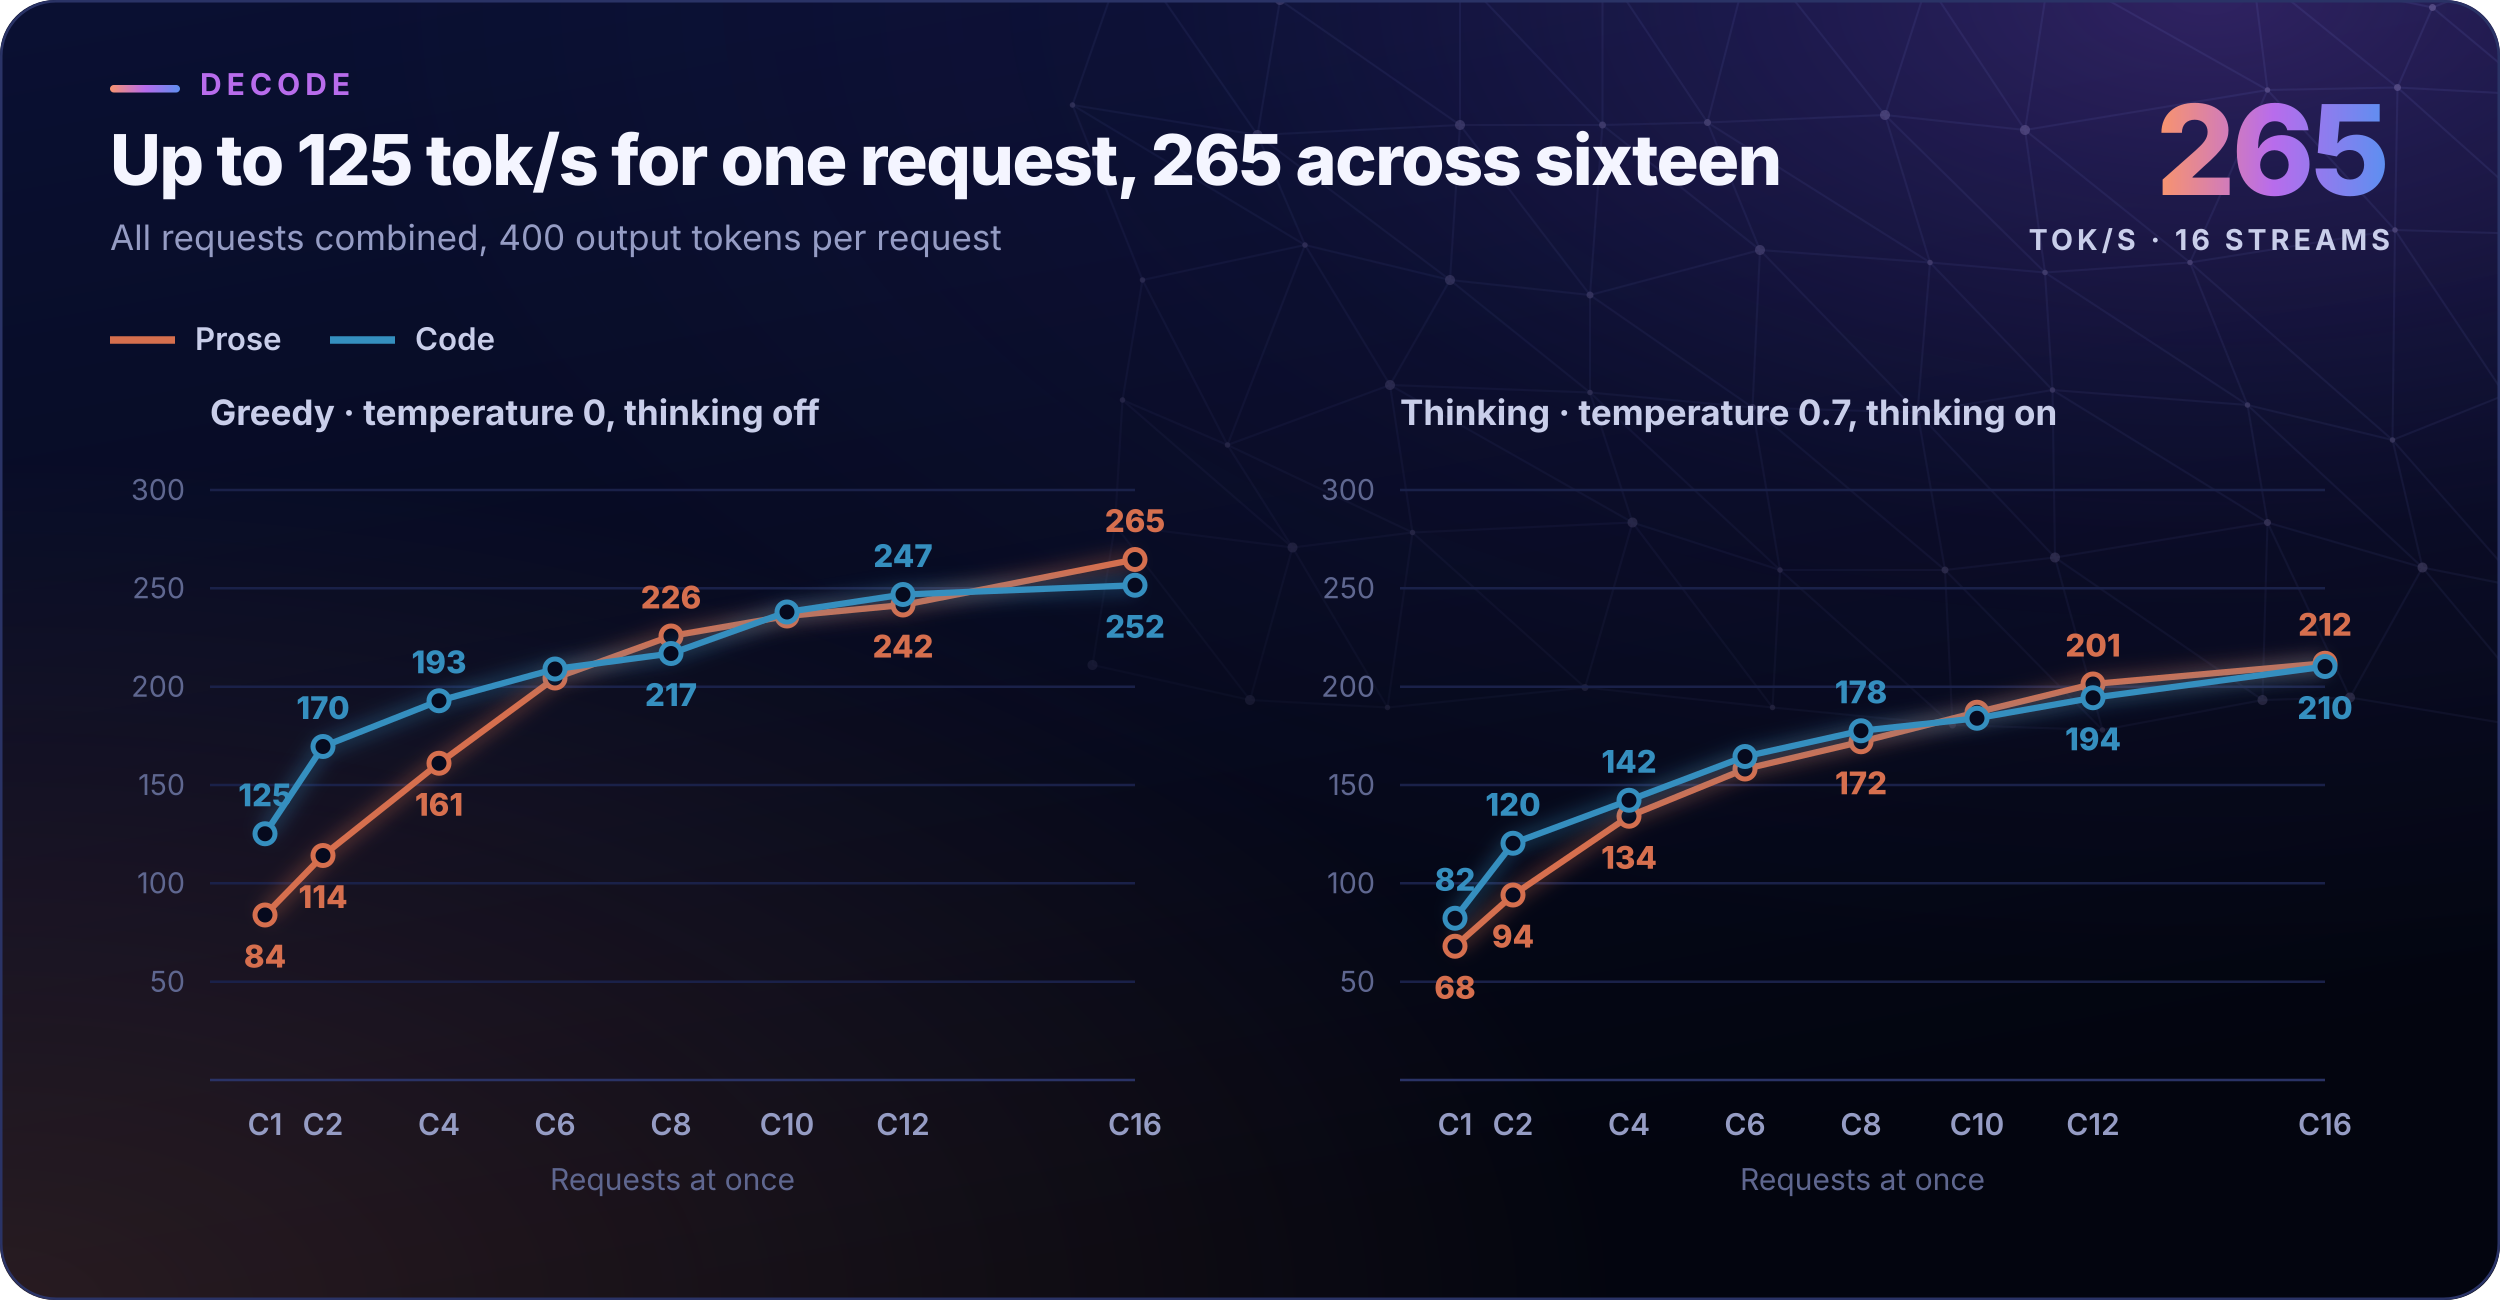
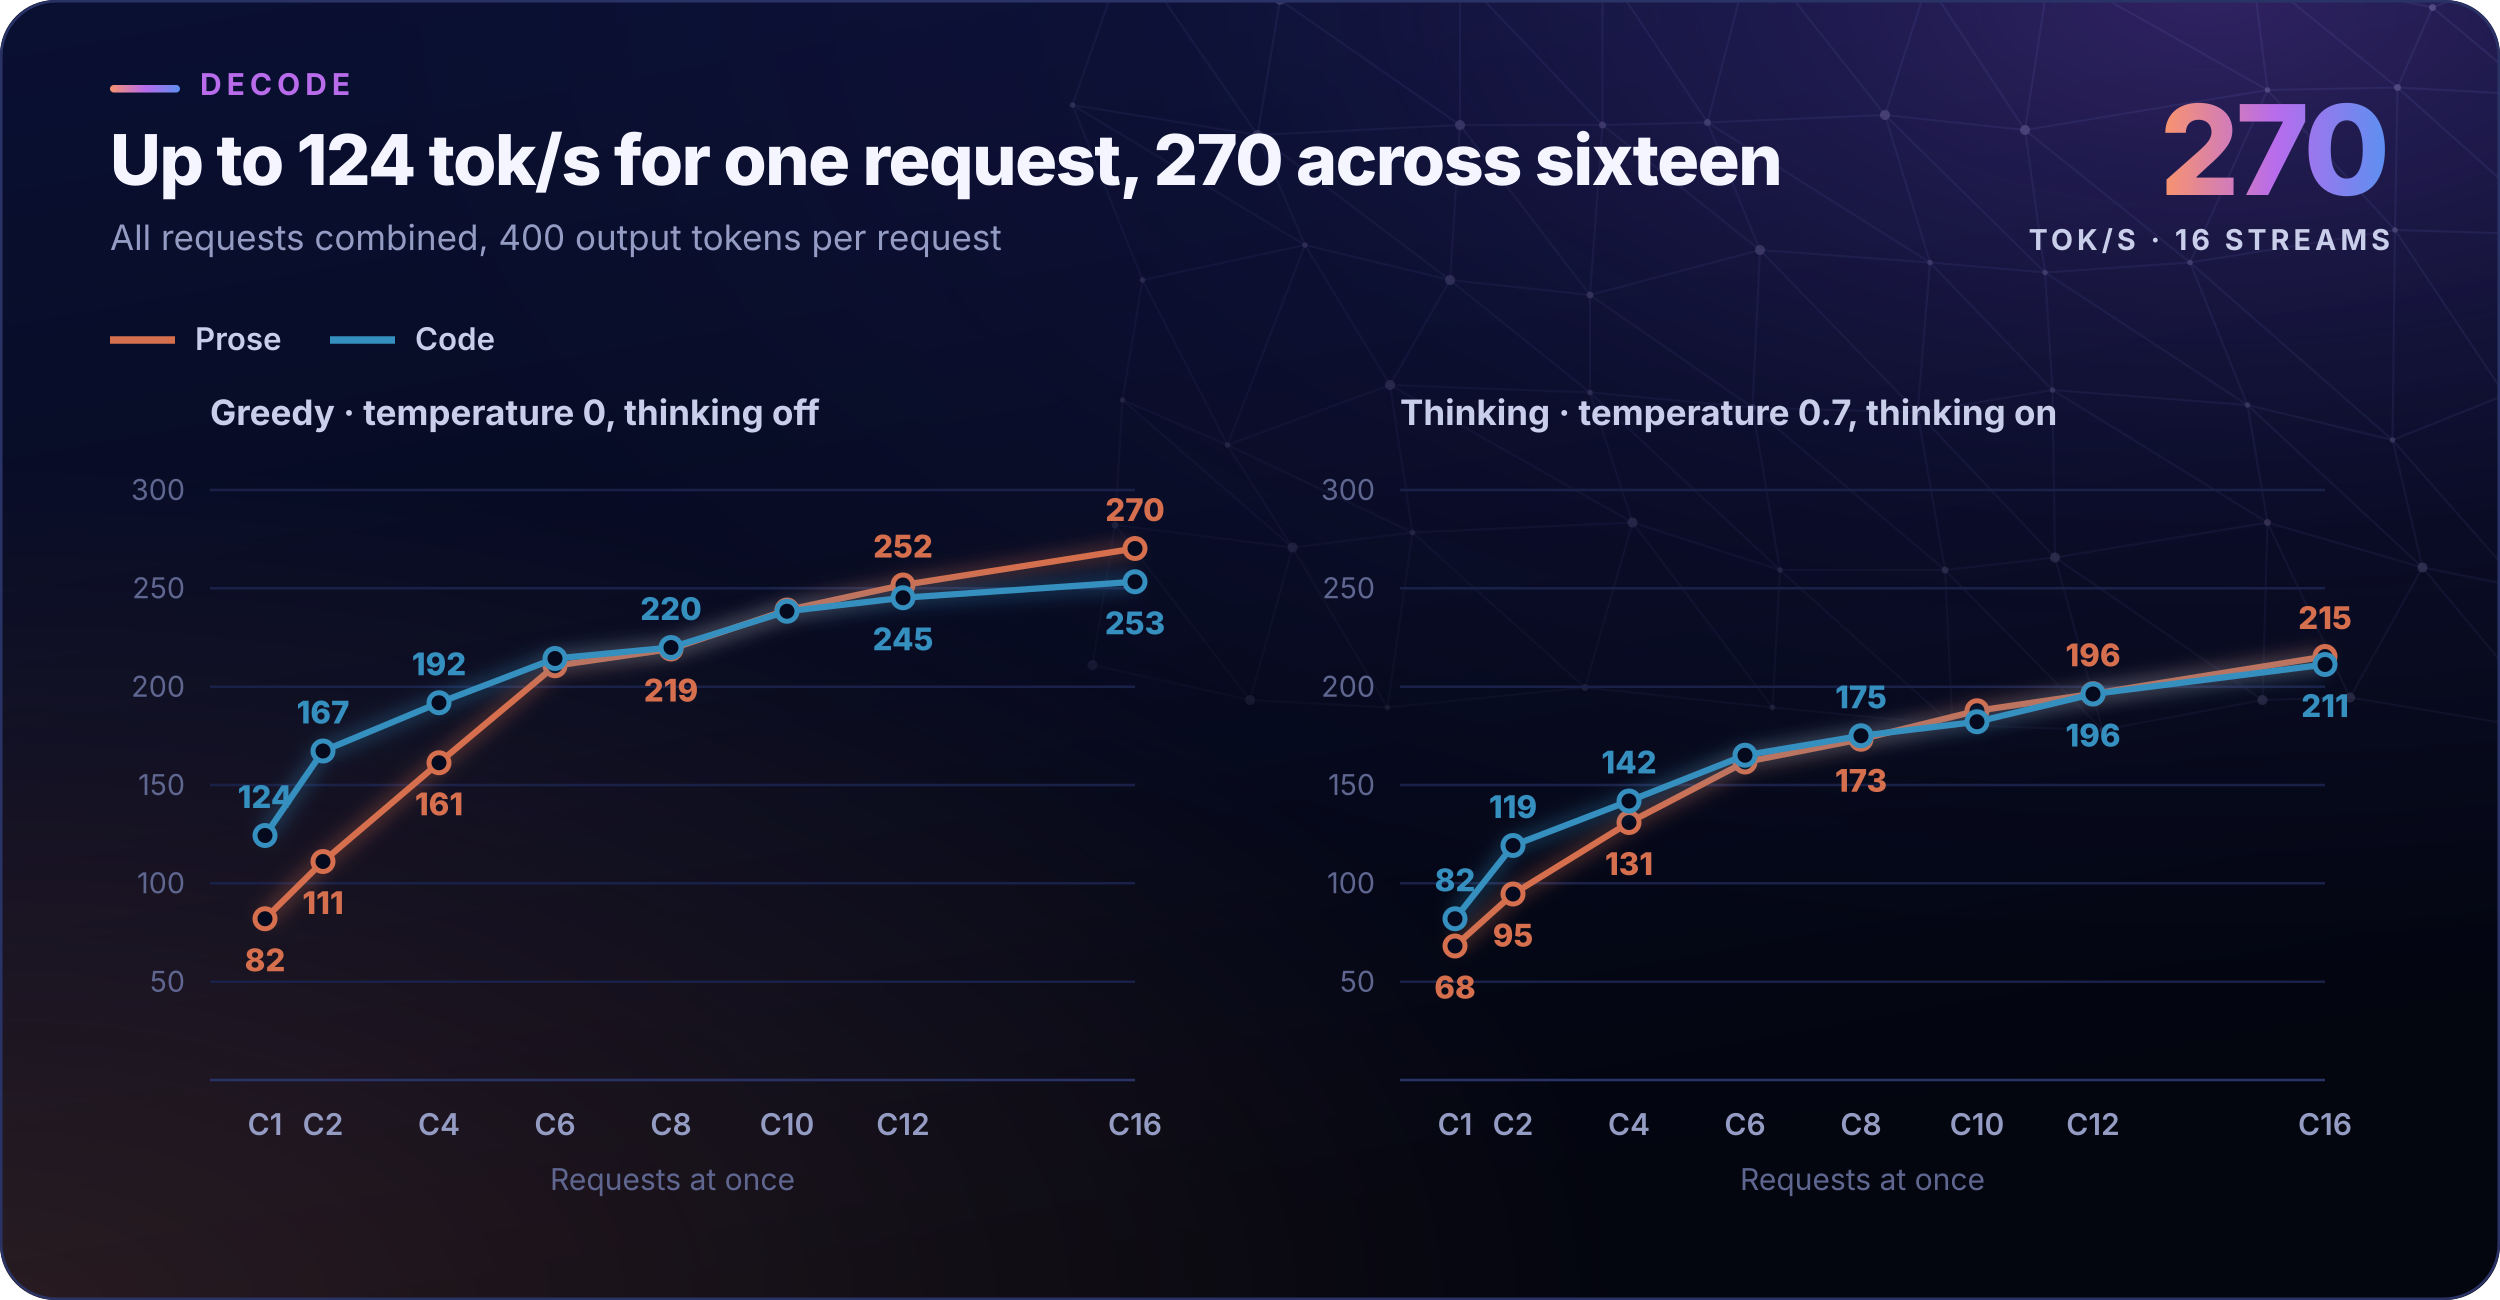
<svg xmlns="http://www.w3.org/2000/svg" viewBox="0 0 1000 520" width="1000" height="520" font-family="Inter, 'SF Pro Display', 'Segoe UI', 'Helvetica Neue', Arial, sans-serif">
  <defs>
    <linearGradient id="bg" x1="0" y1="0" x2="0.35" y2="1">
      <stop offset="0" stop-color="#0A1033" />
      <stop offset="1" stop-color="#03050F" />
    </linearGradient>
    <radialGradient id="nebula" cx="0.88" cy="0.0" r="0.75">
      <stop offset="0" stop-color="#8A55E6" stop-opacity="0.30" />
      <stop offset="0.55" stop-color="#4B3BB8" stop-opacity="0.07" />
      <stop offset="1" stop-color="#4B3BB8" stop-opacity="0" />
    </radialGradient>
    <radialGradient id="ember" cx="0.0" cy="1.0" r="0.65">
      <stop offset="0" stop-color="#F7936F" stop-opacity="0.15" />
      <stop offset="1" stop-color="#F7936F" stop-opacity="0" />
    </radialGradient>
    <linearGradient id="fold" x1="0" y1="0" x2="1" y2="0">
      <stop offset="0" stop-color="#F7936F" />
      <stop offset="0.5" stop-color="#B86CEC" />
      <stop offset="1" stop-color="#5E8FF0" />
    </linearGradient>
    <linearGradient id="foldv" x1="0" y1="1" x2="0" y2="0">
      <stop offset="0" stop-color="#5E8FF0" />
      <stop offset="0.55" stop-color="#B86CEC" />
      <stop offset="1" stop-color="#F7936F" />
    </linearGradient>
    <linearGradient id="fade" x1="0" y1="0" x2="0" y2="1">
      <stop offset="0" stop-color="#B86CEC" stop-opacity="0.30" />
      <stop offset="1" stop-color="#5E8FF0" stop-opacity="0" />
    </linearGradient>
    <linearGradient id="meshfade" x1="1" y1="0" x2="0.35" y2="0.8">
      <stop offset="0" stop-color="#FFFFFF" stop-opacity="1" />
      <stop offset="1" stop-color="#FFFFFF" stop-opacity="0" />
    </linearGradient>
    <mask id="meshmask">
      <rect width="100%" height="100%" fill="url(#meshfade)" />
    </mask>
    <filter id="glow" x="-40%" y="-40%" width="180%" height="180%">
      <feGaussianBlur stdDeviation="7" />
    </filter>
    <filter id="halo" x="-100%" y="-100%" width="300%" height="300%">
      <feGaussianBlur stdDeviation="3.5" />
    </filter>
  </defs>
  <rect width="1000" height="520" rx="22" fill="url(#bg)" />
  <rect width="1000" height="520" rx="22" fill="url(#nebula)" />
  <rect width="1000" height="520" rx="22" fill="url(#ember)" />
  <g mask="url(#meshmask)" opacity="0.5">
    <path d="M451 -21L512 -0 M451 -21L429 42 M451 -21L503 54 M512 -0L584 -10 M512 -0L503 54 M512 -0L584 50 M584 -10L641 -14 M584 -10L584 50 M584 -10L641 50 M641 -14L701 -21 M641 -14L641 50 M641 -14L683 49 M701 -21L771 -7 M701 -21L683 49 M701 -21L754 46 M771 -7L820 -13 M771 -7L754 46 M771 -7L810 52 M820 -13L901 -12 M820 -13L810 52 M820 -13L907 36 M901 -12L973 3 M901 -12L907 36 M901 -12L959 35 M973 3L1032 -21 M973 3L959 35 M973 3L1015 38 M1032 -21L1015 38 M429 42L503 54 M429 42L457 112 M429 42L522 98 M503 54L584 50 M503 54L522 98 M503 54L580 112 M584 50L641 50 M584 50L580 112 M584 50L636 118 M641 50L683 49 M641 50L636 118 M641 50L704 100 M683 49L754 46 M683 49L704 100 M683 49L772 105 M754 46L810 52 M754 46L772 105 M754 46L818 109 M810 52L907 36 M810 52L818 109 M810 52L876 105 M907 36L959 35 M907 36L876 105 M907 36L958 92 M959 35L1015 38 M959 35L958 92 M959 35L1025 94 M1015 38L1025 94 M457 112L522 98 M457 112L449 160 M457 112L491 178 M522 98L580 112 M522 98L491 178 M522 98L556 154 M580 112L636 118 M580 112L556 154 M580 112L636 157 M636 118L704 100 M636 118L636 157 M636 118L701 163 M704 100L772 105 M704 100L701 163 M704 100L767 165 M772 105L818 109 M772 105L767 165 M772 105L821 156 M818 109L876 105 M818 109L821 156 M818 109L899 162 M876 105L958 92 M876 105L899 162 M876 105L957 176 M958 92L1025 94 M958 92L957 176 M958 92L1002 158 M1025 94L1002 158 M449 160L491 178 M449 160L446 210 M449 160L517 219 M491 178L556 154 M491 178L517 219 M491 178L565 213 M556 154L636 157 M556 154L565 213 M556 154L653 209 M636 157L701 163 M636 157L653 209 M636 157L712 228 M701 163L767 165 M701 163L712 228 M701 163L778 228 M767 165L821 156 M767 165L778 228 M767 165L822 223 M821 156L899 162 M821 156L822 223 M821 156L907 209 M899 162L957 176 M899 162L907 209 M899 162L969 227 M957 176L1002 158 M957 176L969 227 M957 176L1009 235 M1002 158L1009 235 M446 210L517 219 M446 210L437 266 M446 210L500 280 M517 219L565 213 M517 219L500 280 M517 219L555 283 M565 213L653 209 M565 213L555 283 M565 213L634 275 M653 209L712 228 M653 209L634 275 M653 209L709 283 M712 228L778 228 M712 228L709 283 M712 228L781 290 M778 228L822 223 M778 228L781 290 M778 228L841 292 M822 223L907 209 M822 223L841 292 M822 223L905 280 M907 209L969 227 M907 209L905 280 M907 209L940 279 M969 227L1009 235 M969 227L940 279 M969 227L1024 293 M1009 235L1024 293 M437 266L500 280 M500 280L555 283 M555 283L634 275 M634 275L709 283 M709 283L781 290 M781 290L841 292 M841 292L905 280 M905 280L940 279 M940 279L1024 293" stroke="#7F8CE8" stroke-opacity="0.22" stroke-width="0.8" fill="none" />
    <g fill="#C9B6F2" fill-opacity="0.55">
      <circle cx="451" cy="-21" r="2.0" />
      <circle cx="512" cy="-0" r="2.0" />
      <circle cx="584" cy="-10" r="2.0" />
      <circle cx="641" cy="-14" r="1.1" />
      <circle cx="701" cy="-21" r="1.4" />
      <circle cx="771" cy="-7" r="2.0" />
      <circle cx="820" cy="-13" r="1.4" />
      <circle cx="901" cy="-12" r="1.1" />
      <circle cx="973" cy="3" r="1.4" />
      <circle cx="1032" cy="-21" r="1.1" />
      <circle cx="429" cy="42" r="1.1" />
      <circle cx="503" cy="54" r="2.0" />
      <circle cx="584" cy="50" r="2.0" />
      <circle cx="641" cy="50" r="1.4" />
      <circle cx="683" cy="49" r="1.4" />
      <circle cx="754" cy="46" r="2.0" />
      <circle cx="810" cy="52" r="2.0" />
      <circle cx="907" cy="36" r="1.1" />
      <circle cx="959" cy="35" r="1.4" />
      <circle cx="1015" cy="38" r="2.0" />
      <circle cx="457" cy="112" r="1.1" />
      <circle cx="522" cy="98" r="1.1" />
      <circle cx="580" cy="112" r="2.0" />
      <circle cx="636" cy="118" r="1.4" />
      <circle cx="704" cy="100" r="2.0" />
      <circle cx="772" cy="105" r="1.1" />
      <circle cx="818" cy="109" r="1.1" />
      <circle cx="876" cy="105" r="1.1" />
      <circle cx="958" cy="92" r="1.1" />
      <circle cx="1025" cy="94" r="1.4" />
      <circle cx="449" cy="160" r="1.1" />
      <circle cx="491" cy="178" r="1.1" />
      <circle cx="556" cy="154" r="2.0" />
      <circle cx="636" cy="157" r="1.1" />
      <circle cx="701" cy="163" r="1.4" />
      <circle cx="767" cy="165" r="1.4" />
      <circle cx="821" cy="156" r="1.1" />
      <circle cx="899" cy="162" r="1.1" />
      <circle cx="957" cy="176" r="1.1" />
      <circle cx="1002" cy="158" r="1.1" />
      <circle cx="446" cy="210" r="1.4" />
      <circle cx="517" cy="219" r="2.0" />
      <circle cx="565" cy="213" r="1.1" />
      <circle cx="653" cy="209" r="2.0" />
      <circle cx="712" cy="228" r="1.1" />
      <circle cx="778" cy="228" r="1.4" />
      <circle cx="822" cy="223" r="2.0" />
      <circle cx="907" cy="209" r="1.4" />
      <circle cx="969" cy="227" r="2.0" />
      <circle cx="1009" cy="235" r="1.1" />
      <circle cx="437" cy="266" r="2.0" />
      <circle cx="500" cy="280" r="2.0" />
      <circle cx="555" cy="283" r="1.1" />
      <circle cx="634" cy="275" r="1.4" />
      <circle cx="709" cy="283" r="1.1" />
      <circle cx="781" cy="290" r="1.4" />
      <circle cx="841" cy="292" r="1.1" />
      <circle cx="905" cy="280" r="2.0" />
      <circle cx="940" cy="279" r="2.0" />
      <circle cx="1024" cy="293" r="2.0" />
    </g>
  </g>
  <rect x="0.5" y="0.5" width="999" height="519" rx="22" fill="none" stroke="#2A3366" />
  <rect x="44" y="34" width="28" height="3" rx="1.5" fill="url(#fold)" />
  <text x="80" y="38" fill="#B86CEC" font-size="12" font-weight="700" letter-spacing="2">DECODE</text>
-   <text x="44" y="74" fill="#F4F5FF" font-size="28" font-weight="800" letter-spacing="-0.6">Up to 125 tok/s for one request, 265 across sixteen</text>
+   <text x="44" y="74" fill="#F4F5FF" font-size="28" font-weight="800" letter-spacing="-0.6">Up to 124 tok/s for one request, 270 across sixteen</text>
  <text x="44" y="100" fill="#959CC4" font-size="14">All requests combined, 400 output tokens per request</text>
-   <text x="956" y="78" fill="url(#fold)" font-size="50" font-weight="800" letter-spacing="-1.5" text-anchor="end">265</text>
+   <text x="956" y="78" fill="url(#fold)" font-size="50" font-weight="800" letter-spacing="-1.5" text-anchor="end">270</text>
  <text x="956" y="100" fill="#C9CEEA" font-size="11.5" font-weight="700" letter-spacing="1.6" text-anchor="end">TOK/S · 16 STREAMS</text>
  <line x1="44" x2="70" y1="136" y2="136" stroke="#D66F4E" stroke-width="3" />
  <text x="78.0" y="140.0" fill="#C9CEEA" font-size="12.5" font-weight="600" text-anchor="start">Prose</text>
  <line x1="132.0" x2="158.0" y1="136" y2="136" stroke="#358FBF" stroke-width="3" />
  <text x="166.0" y="140.0" fill="#C9CEEA" font-size="12.5" font-weight="600" text-anchor="start">Code</text>
  <text x="84.0" y="170.0" fill="#C9CEEA" font-size="14" font-weight="700" text-anchor="start">Greedy · temperature 0, thinking off</text>
  <line x1="84" x2="454" y1="392.7" y2="392.7" stroke="#1A2149" />
  <text x="74.0" y="396.7" fill="#5F6790" font-size="11.5" font-weight="400" text-anchor="end">50</text>
  <line x1="84" x2="454" y1="353.3" y2="353.3" stroke="#1A2149" />
  <text x="74.0" y="357.3" fill="#5F6790" font-size="11.5" font-weight="400" text-anchor="end">100</text>
  <line x1="84" x2="454" y1="314.0" y2="314.0" stroke="#1A2149" />
  <text x="74.0" y="318.0" fill="#5F6790" font-size="11.5" font-weight="400" text-anchor="end">150</text>
  <line x1="84" x2="454" y1="274.7" y2="274.7" stroke="#1A2149" />
  <text x="74.0" y="278.7" fill="#5F6790" font-size="11.5" font-weight="400" text-anchor="end">200</text>
  <line x1="84" x2="454" y1="235.3" y2="235.3" stroke="#1A2149" />
  <text x="74.0" y="239.3" fill="#5F6790" font-size="11.5" font-weight="400" text-anchor="end">250</text>
  <line x1="84" x2="454" y1="196.0" y2="196.0" stroke="#1A2149" />
  <text x="74.0" y="200.0" fill="#5F6790" font-size="11.5" font-weight="400" text-anchor="end">300</text>
  <text x="106.0" y="454.0" fill="#959CC4" font-size="12" font-weight="600" text-anchor="middle">C1</text>
  <text x="129.2" y="454.0" fill="#959CC4" font-size="12" font-weight="600" text-anchor="middle">C2</text>
  <text x="175.6" y="454.0" fill="#959CC4" font-size="12" font-weight="600" text-anchor="middle">C4</text>
  <text x="222.0" y="454.0" fill="#959CC4" font-size="12" font-weight="600" text-anchor="middle">C6</text>
  <text x="268.4" y="454.0" fill="#959CC4" font-size="12" font-weight="600" text-anchor="middle">C8</text>
  <text x="314.8" y="454.0" fill="#959CC4" font-size="12" font-weight="600" text-anchor="middle">C10</text>
  <text x="361.2" y="454.0" fill="#959CC4" font-size="12" font-weight="600" text-anchor="middle">C12</text>
  <text x="454.0" y="454.0" fill="#959CC4" font-size="12" font-weight="600" text-anchor="middle">C16</text>
  <text x="269.0" y="476.0" fill="#5F6790" font-size="12" font-weight="400" text-anchor="middle">Requests at once</text>
  <line x1="84" x2="454" y1="432" y2="432" stroke="#2A3366" />
-   <polyline points="106.0,366.0 129.2,342.2 175.6,305.3 222.0,271.2 268.4,254.4 314.8,246.4 361.2,242.0 454.0,223.8" fill="none" stroke="#D66F4E" stroke-width="7" opacity="0.3" filter="url(#halo)" />
-   <polyline points="106.0,366.0 129.2,342.2 175.6,305.3 222.0,271.2 268.4,254.4 314.8,246.4 361.2,242.0 454.0,223.8" fill="none" stroke="#D66F4E" stroke-width="2.5" stroke-linejoin="round" stroke-linecap="round" />
-   <circle cx="106.0" cy="366.0" r="4" fill="#060A1E" stroke="#D66F4E" stroke-width="2" />
-   <circle cx="129.2" cy="342.2" r="4" fill="#060A1E" stroke="#D66F4E" stroke-width="2" />
-   <circle cx="175.6" cy="305.3" r="4" fill="#060A1E" stroke="#D66F4E" stroke-width="2" />
-   <circle cx="222.0" cy="271.2" r="4" fill="#060A1E" stroke="#D66F4E" stroke-width="2" />
-   <circle cx="268.4" cy="254.4" r="4" fill="#060A1E" stroke="#D66F4E" stroke-width="2" />
-   <circle cx="314.8" cy="246.4" r="4" fill="#060A1E" stroke="#D66F4E" stroke-width="2" />
-   <circle cx="361.2" cy="242.0" r="4" fill="#060A1E" stroke="#D66F4E" stroke-width="2" />
-   <circle cx="454.0" cy="223.8" r="4" fill="#060A1E" stroke="#D66F4E" stroke-width="2" />
-   <polyline points="106.0,333.5 129.2,298.6 175.6,280.3 222.0,267.6 268.4,261.4 314.8,244.8 361.2,237.8 454.0,234.1" fill="none" stroke="#358FBF" stroke-width="7" opacity="0.3" filter="url(#halo)" />
-   <polyline points="106.0,333.5 129.2,298.6 175.6,280.3 222.0,267.6 268.4,261.4 314.8,244.8 361.2,237.8 454.0,234.1" fill="none" stroke="#358FBF" stroke-width="2.5" stroke-linejoin="round" stroke-linecap="round" />
-   <circle cx="106.0" cy="333.5" r="4" fill="#060A1E" stroke="#358FBF" stroke-width="2" />
-   <circle cx="129.2" cy="298.6" r="4" fill="#060A1E" stroke="#358FBF" stroke-width="2" />
-   <circle cx="175.6" cy="280.3" r="4" fill="#060A1E" stroke="#358FBF" stroke-width="2" />
-   <circle cx="222.0" cy="267.6" r="4" fill="#060A1E" stroke="#358FBF" stroke-width="2" />
-   <circle cx="268.4" cy="261.4" r="4" fill="#060A1E" stroke="#358FBF" stroke-width="2" />
-   <circle cx="314.8" cy="244.8" r="4" fill="#060A1E" stroke="#358FBF" stroke-width="2" />
-   <circle cx="361.2" cy="237.8" r="4" fill="#060A1E" stroke="#358FBF" stroke-width="2" />
-   <circle cx="454.0" cy="234.1" r="4" fill="#060A1E" stroke="#358FBF" stroke-width="2" />
-   <text x="106.0" y="322.5" fill="#358FBF" font-size="12.5" font-weight="800" text-anchor="middle">125</text>
-   <text x="106.0" y="387.0" fill="#D66F4E" font-size="12.5" font-weight="800" text-anchor="middle">84</text>
-   <text x="129.2" y="287.6" fill="#358FBF" font-size="12.5" font-weight="800" text-anchor="middle">170</text>
-   <text x="129.2" y="363.2" fill="#D66F4E" font-size="12.5" font-weight="800" text-anchor="middle">114</text>
-   <text x="175.6" y="269.3" fill="#358FBF" font-size="12.5" font-weight="800" text-anchor="middle">193</text>
-   <text x="175.6" y="326.3" fill="#D66F4E" font-size="12.5" font-weight="800" text-anchor="middle">161</text>
-   <text x="268.4" y="243.4" fill="#D66F4E" font-size="12.5" font-weight="800" text-anchor="middle">226</text>
-   <text x="268.4" y="282.4" fill="#358FBF" font-size="12.5" font-weight="800" text-anchor="middle">217</text>
-   <text x="361.2" y="226.8" fill="#358FBF" font-size="12.5" font-weight="800" text-anchor="middle">247</text>
-   <text x="361.2" y="263.0" fill="#D66F4E" font-size="12.5" font-weight="800" text-anchor="middle">242</text>
-   <text x="454.0" y="212.8" fill="#D66F4E" font-size="12.5" font-weight="800" text-anchor="middle">265</text>
-   <text x="454.0" y="255.1" fill="#358FBF" font-size="12.5" font-weight="800" text-anchor="middle">252</text>
+   <polyline points="106.0,367.5 129.2,344.6 175.6,305.1 222.0,266.3 268.4,259.6 314.8,244.0 361.2,234.0 454.0,219.4" fill="none" stroke="#D66F4E" stroke-width="7" opacity="0.3" filter="url(#halo)" />
+   <polyline points="106.0,367.5 129.2,344.6 175.6,305.1 222.0,266.3 268.4,259.6 314.8,244.0 361.2,234.0 454.0,219.4" fill="none" stroke="#D66F4E" stroke-width="2.5" stroke-linejoin="round" stroke-linecap="round" />
+   <circle cx="106.0" cy="367.5" r="4" fill="#060A1E" stroke="#D66F4E" stroke-width="2" />
+   <circle cx="129.2" cy="344.6" r="4" fill="#060A1E" stroke="#D66F4E" stroke-width="2" />
+   <circle cx="175.6" cy="305.1" r="4" fill="#060A1E" stroke="#D66F4E" stroke-width="2" />
+   <circle cx="222.0" cy="266.3" r="4" fill="#060A1E" stroke="#D66F4E" stroke-width="2" />
+   <circle cx="268.4" cy="259.6" r="4" fill="#060A1E" stroke="#D66F4E" stroke-width="2" />
+   <circle cx="314.8" cy="244.0" r="4" fill="#060A1E" stroke="#D66F4E" stroke-width="2" />
+   <circle cx="361.2" cy="234.0" r="4" fill="#060A1E" stroke="#D66F4E" stroke-width="2" />
+   <circle cx="454.0" cy="219.4" r="4" fill="#060A1E" stroke="#D66F4E" stroke-width="2" />
+   <polyline points="106.0,334.2 129.2,300.4 175.6,281.1 222.0,263.4 268.4,259.0 314.8,244.5 361.2,239.1 454.0,232.7" fill="none" stroke="#358FBF" stroke-width="7" opacity="0.3" filter="url(#halo)" />
+   <polyline points="106.0,334.2 129.2,300.4 175.6,281.1 222.0,263.4 268.4,259.0 314.8,244.5 361.2,239.1 454.0,232.7" fill="none" stroke="#358FBF" stroke-width="2.5" stroke-linejoin="round" stroke-linecap="round" />
+   <circle cx="106.0" cy="334.2" r="4" fill="#060A1E" stroke="#358FBF" stroke-width="2" />
+   <circle cx="129.2" cy="300.4" r="4" fill="#060A1E" stroke="#358FBF" stroke-width="2" />
+   <circle cx="175.6" cy="281.1" r="4" fill="#060A1E" stroke="#358FBF" stroke-width="2" />
+   <circle cx="222.0" cy="263.4" r="4" fill="#060A1E" stroke="#358FBF" stroke-width="2" />
+   <circle cx="268.4" cy="259.0" r="4" fill="#060A1E" stroke="#358FBF" stroke-width="2" />
+   <circle cx="314.8" cy="244.5" r="4" fill="#060A1E" stroke="#358FBF" stroke-width="2" />
+   <circle cx="361.2" cy="239.1" r="4" fill="#060A1E" stroke="#358FBF" stroke-width="2" />
+   <circle cx="454.0" cy="232.7" r="4" fill="#060A1E" stroke="#358FBF" stroke-width="2" />
+   <text x="106.0" y="323.2" fill="#358FBF" font-size="12.5" font-weight="800" text-anchor="middle">124</text>
+   <text x="106.0" y="388.5" fill="#D66F4E" font-size="12.5" font-weight="800" text-anchor="middle">82</text>
+   <text x="129.2" y="289.4" fill="#358FBF" font-size="12.5" font-weight="800" text-anchor="middle">167</text>
+   <text x="129.2" y="365.6" fill="#D66F4E" font-size="12.5" font-weight="800" text-anchor="middle">111</text>
+   <text x="175.6" y="270.1" fill="#358FBF" font-size="12.5" font-weight="800" text-anchor="middle">192</text>
+   <text x="175.6" y="326.1" fill="#D66F4E" font-size="12.5" font-weight="800" text-anchor="middle">161</text>
+   <text x="268.4" y="248.0" fill="#358FBF" font-size="12.5" font-weight="800" text-anchor="middle">220</text>
+   <text x="268.4" y="280.6" fill="#D66F4E" font-size="12.5" font-weight="800" text-anchor="middle">219</text>
+   <text x="361.2" y="223.0" fill="#D66F4E" font-size="12.5" font-weight="800" text-anchor="middle">252</text>
+   <text x="361.2" y="260.1" fill="#358FBF" font-size="12.5" font-weight="800" text-anchor="middle">245</text>
+   <text x="454.0" y="208.4" fill="#D66F4E" font-size="12.5" font-weight="800" text-anchor="middle">270</text>
+   <text x="454.0" y="253.7" fill="#358FBF" font-size="12.5" font-weight="800" text-anchor="middle">253</text>
  <text x="560.0" y="170.0" fill="#C9CEEA" font-size="14" font-weight="700" text-anchor="start">Thinking · temperature 0.7, thinking on</text>
  <line x1="560" x2="930" y1="392.7" y2="392.7" stroke="#1A2149" />
  <text x="550.0" y="396.7" fill="#5F6790" font-size="11.5" font-weight="400" text-anchor="end">50</text>
  <line x1="560" x2="930" y1="353.3" y2="353.3" stroke="#1A2149" />
  <text x="550.0" y="357.3" fill="#5F6790" font-size="11.5" font-weight="400" text-anchor="end">100</text>
  <line x1="560" x2="930" y1="314.0" y2="314.0" stroke="#1A2149" />
  <text x="550.0" y="318.0" fill="#5F6790" font-size="11.5" font-weight="400" text-anchor="end">150</text>
  <line x1="560" x2="930" y1="274.7" y2="274.7" stroke="#1A2149" />
  <text x="550.0" y="278.7" fill="#5F6790" font-size="11.5" font-weight="400" text-anchor="end">200</text>
  <line x1="560" x2="930" y1="235.3" y2="235.3" stroke="#1A2149" />
  <text x="550.0" y="239.3" fill="#5F6790" font-size="11.5" font-weight="400" text-anchor="end">250</text>
  <line x1="560" x2="930" y1="196.0" y2="196.0" stroke="#1A2149" />
  <text x="550.0" y="200.0" fill="#5F6790" font-size="11.5" font-weight="400" text-anchor="end">300</text>
  <text x="582.0" y="454.0" fill="#959CC4" font-size="12" font-weight="600" text-anchor="middle">C1</text>
  <text x="605.2" y="454.0" fill="#959CC4" font-size="12" font-weight="600" text-anchor="middle">C2</text>
  <text x="651.6" y="454.0" fill="#959CC4" font-size="12" font-weight="600" text-anchor="middle">C4</text>
  <text x="698.0" y="454.0" fill="#959CC4" font-size="12" font-weight="600" text-anchor="middle">C6</text>
  <text x="744.4" y="454.0" fill="#959CC4" font-size="12" font-weight="600" text-anchor="middle">C8</text>
  <text x="790.8" y="454.0" fill="#959CC4" font-size="12" font-weight="600" text-anchor="middle">C10</text>
  <text x="837.2" y="454.0" fill="#959CC4" font-size="12" font-weight="600" text-anchor="middle">C12</text>
  <text x="930.0" y="454.0" fill="#959CC4" font-size="12" font-weight="600" text-anchor="middle">C16</text>
  <text x="745.0" y="476.0" fill="#5F6790" font-size="12" font-weight="400" text-anchor="middle">Requests at once</text>
  <line x1="560" x2="930" y1="432" y2="432" stroke="#2A3366" />
-   <polyline points="582.0,378.5 605.2,358.0 651.6,326.5 698.0,307.6 744.4,296.7 790.8,284.9 837.2,273.6 930.0,265.3" fill="none" stroke="#D66F4E" stroke-width="7" opacity="0.3" filter="url(#halo)" />
-   <polyline points="582.0,378.5 605.2,358.0 651.6,326.5 698.0,307.6 744.4,296.7 790.8,284.9 837.2,273.6 930.0,265.3" fill="none" stroke="#D66F4E" stroke-width="2.5" stroke-linejoin="round" stroke-linecap="round" />
-   <circle cx="582.0" cy="378.5" r="4" fill="#060A1E" stroke="#D66F4E" stroke-width="2" />
-   <circle cx="605.2" cy="358.0" r="4" fill="#060A1E" stroke="#D66F4E" stroke-width="2" />
-   <circle cx="651.6" cy="326.5" r="4" fill="#060A1E" stroke="#D66F4E" stroke-width="2" />
-   <circle cx="698.0" cy="307.6" r="4" fill="#060A1E" stroke="#D66F4E" stroke-width="2" />
-   <circle cx="744.4" cy="296.7" r="4" fill="#060A1E" stroke="#D66F4E" stroke-width="2" />
-   <circle cx="790.8" cy="284.9" r="4" fill="#060A1E" stroke="#D66F4E" stroke-width="2" />
-   <circle cx="837.2" cy="273.6" r="4" fill="#060A1E" stroke="#D66F4E" stroke-width="2" />
-   <circle cx="930.0" cy="265.3" r="4" fill="#060A1E" stroke="#D66F4E" stroke-width="2" />
-   <polyline points="582.0,367.3 605.2,337.3 651.6,320.1 698.0,302.6 744.4,292.3 790.8,287.3 837.2,279.1 930.0,266.6" fill="none" stroke="#358FBF" stroke-width="7" opacity="0.3" filter="url(#halo)" />
-   <polyline points="582.0,367.3 605.2,337.3 651.6,320.1 698.0,302.6 744.4,292.3 790.8,287.3 837.2,279.1 930.0,266.6" fill="none" stroke="#358FBF" stroke-width="2.5" stroke-linejoin="round" stroke-linecap="round" />
-   <circle cx="582.0" cy="367.3" r="4" fill="#060A1E" stroke="#358FBF" stroke-width="2" />
-   <circle cx="605.2" cy="337.3" r="4" fill="#060A1E" stroke="#358FBF" stroke-width="2" />
-   <circle cx="651.6" cy="320.1" r="4" fill="#060A1E" stroke="#358FBF" stroke-width="2" />
-   <circle cx="698.0" cy="302.6" r="4" fill="#060A1E" stroke="#358FBF" stroke-width="2" />
-   <circle cx="744.4" cy="292.3" r="4" fill="#060A1E" stroke="#358FBF" stroke-width="2" />
-   <circle cx="790.8" cy="287.3" r="4" fill="#060A1E" stroke="#358FBF" stroke-width="2" />
-   <circle cx="837.2" cy="279.1" r="4" fill="#060A1E" stroke="#358FBF" stroke-width="2" />
-   <circle cx="930.0" cy="266.6" r="4" fill="#060A1E" stroke="#358FBF" stroke-width="2" />
-   <text x="582.0" y="356.3" fill="#358FBF" font-size="12.5" font-weight="800" text-anchor="middle">82</text>
-   <text x="582.0" y="399.5" fill="#D66F4E" font-size="12.5" font-weight="800" text-anchor="middle">68</text>
-   <text x="605.2" y="326.3" fill="#358FBF" font-size="12.5" font-weight="800" text-anchor="middle">120</text>
-   <text x="605.2" y="379.0" fill="#D66F4E" font-size="12.5" font-weight="800" text-anchor="middle">94</text>
-   <text x="651.6" y="309.1" fill="#358FBF" font-size="12.5" font-weight="800" text-anchor="middle">142</text>
-   <text x="651.6" y="347.5" fill="#D66F4E" font-size="12.5" font-weight="800" text-anchor="middle">134</text>
-   <text x="744.4" y="281.3" fill="#358FBF" font-size="12.5" font-weight="800" text-anchor="middle">178</text>
-   <text x="744.4" y="317.7" fill="#D66F4E" font-size="12.5" font-weight="800" text-anchor="middle">172</text>
-   <text x="837.2" y="262.6" fill="#D66F4E" font-size="12.5" font-weight="800" text-anchor="middle">201</text>
-   <text x="837.2" y="300.1" fill="#358FBF" font-size="12.5" font-weight="800" text-anchor="middle">194</text>
-   <text x="930.0" y="254.3" fill="#D66F4E" font-size="12.5" font-weight="800" text-anchor="middle">212</text>
-   <text x="930.0" y="287.6" fill="#358FBF" font-size="12.5" font-weight="800" text-anchor="middle">210</text>
+   <polyline points="582.0,378.4 605.2,357.6 651.6,329.0 698.0,304.8 744.4,295.7 790.8,284.3 837.2,277.5 930.0,262.6" fill="none" stroke="#D66F4E" stroke-width="7" opacity="0.3" filter="url(#halo)" />
+   <polyline points="582.0,378.4 605.2,357.6 651.6,329.0 698.0,304.8 744.4,295.7 790.8,284.3 837.2,277.5 930.0,262.6" fill="none" stroke="#D66F4E" stroke-width="2.5" stroke-linejoin="round" stroke-linecap="round" />
+   <circle cx="582.0" cy="378.4" r="4" fill="#060A1E" stroke="#D66F4E" stroke-width="2" />
+   <circle cx="605.2" cy="357.6" r="4" fill="#060A1E" stroke="#D66F4E" stroke-width="2" />
+   <circle cx="651.6" cy="329.0" r="4" fill="#060A1E" stroke="#D66F4E" stroke-width="2" />
+   <circle cx="698.0" cy="304.8" r="4" fill="#060A1E" stroke="#D66F4E" stroke-width="2" />
+   <circle cx="744.4" cy="295.7" r="4" fill="#060A1E" stroke="#D66F4E" stroke-width="2" />
+   <circle cx="790.8" cy="284.3" r="4" fill="#060A1E" stroke="#D66F4E" stroke-width="2" />
+   <circle cx="837.2" cy="277.5" r="4" fill="#060A1E" stroke="#D66F4E" stroke-width="2" />
+   <circle cx="930.0" cy="262.6" r="4" fill="#060A1E" stroke="#D66F4E" stroke-width="2" />
+   <polyline points="582.0,367.5 605.2,338.2 651.6,320.4 698.0,302.1 744.4,294.3 790.8,288.7 837.2,277.6 930.0,265.8" fill="none" stroke="#358FBF" stroke-width="7" opacity="0.3" filter="url(#halo)" />
+   <polyline points="582.0,367.5 605.2,338.2 651.6,320.4 698.0,302.1 744.4,294.3 790.8,288.7 837.2,277.6 930.0,265.8" fill="none" stroke="#358FBF" stroke-width="2.5" stroke-linejoin="round" stroke-linecap="round" />
+   <circle cx="582.0" cy="367.5" r="4" fill="#060A1E" stroke="#358FBF" stroke-width="2" />
+   <circle cx="605.2" cy="338.2" r="4" fill="#060A1E" stroke="#358FBF" stroke-width="2" />
+   <circle cx="651.6" cy="320.4" r="4" fill="#060A1E" stroke="#358FBF" stroke-width="2" />
+   <circle cx="698.0" cy="302.1" r="4" fill="#060A1E" stroke="#358FBF" stroke-width="2" />
+   <circle cx="744.4" cy="294.3" r="4" fill="#060A1E" stroke="#358FBF" stroke-width="2" />
+   <circle cx="790.8" cy="288.7" r="4" fill="#060A1E" stroke="#358FBF" stroke-width="2" />
+   <circle cx="837.2" cy="277.6" r="4" fill="#060A1E" stroke="#358FBF" stroke-width="2" />
+   <circle cx="930.0" cy="265.8" r="4" fill="#060A1E" stroke="#358FBF" stroke-width="2" />
+   <text x="582.0" y="356.5" fill="#358FBF" font-size="12.5" font-weight="800" text-anchor="middle">82</text>
+   <text x="582.0" y="399.4" fill="#D66F4E" font-size="12.5" font-weight="800" text-anchor="middle">68</text>
+   <text x="605.2" y="327.2" fill="#358FBF" font-size="12.5" font-weight="800" text-anchor="middle">119</text>
+   <text x="605.2" y="378.6" fill="#D66F4E" font-size="12.5" font-weight="800" text-anchor="middle">95</text>
+   <text x="651.6" y="309.4" fill="#358FBF" font-size="12.5" font-weight="800" text-anchor="middle">142</text>
+   <text x="651.6" y="350.0" fill="#D66F4E" font-size="12.5" font-weight="800" text-anchor="middle">131</text>
+   <text x="744.4" y="283.3" fill="#358FBF" font-size="12.5" font-weight="800" text-anchor="middle">175</text>
+   <text x="744.4" y="316.7" fill="#D66F4E" font-size="12.5" font-weight="800" text-anchor="middle">173</text>
+   <text x="837.2" y="266.5" fill="#D66F4E" font-size="12.5" font-weight="800" text-anchor="middle">196</text>
+   <text x="837.2" y="298.6" fill="#358FBF" font-size="12.5" font-weight="800" text-anchor="middle">196</text>
+   <text x="930.0" y="251.6" fill="#D66F4E" font-size="12.5" font-weight="800" text-anchor="middle">215</text>
+   <text x="930.0" y="286.8" fill="#358FBF" font-size="12.5" font-weight="800" text-anchor="middle">211</text>
</svg>
